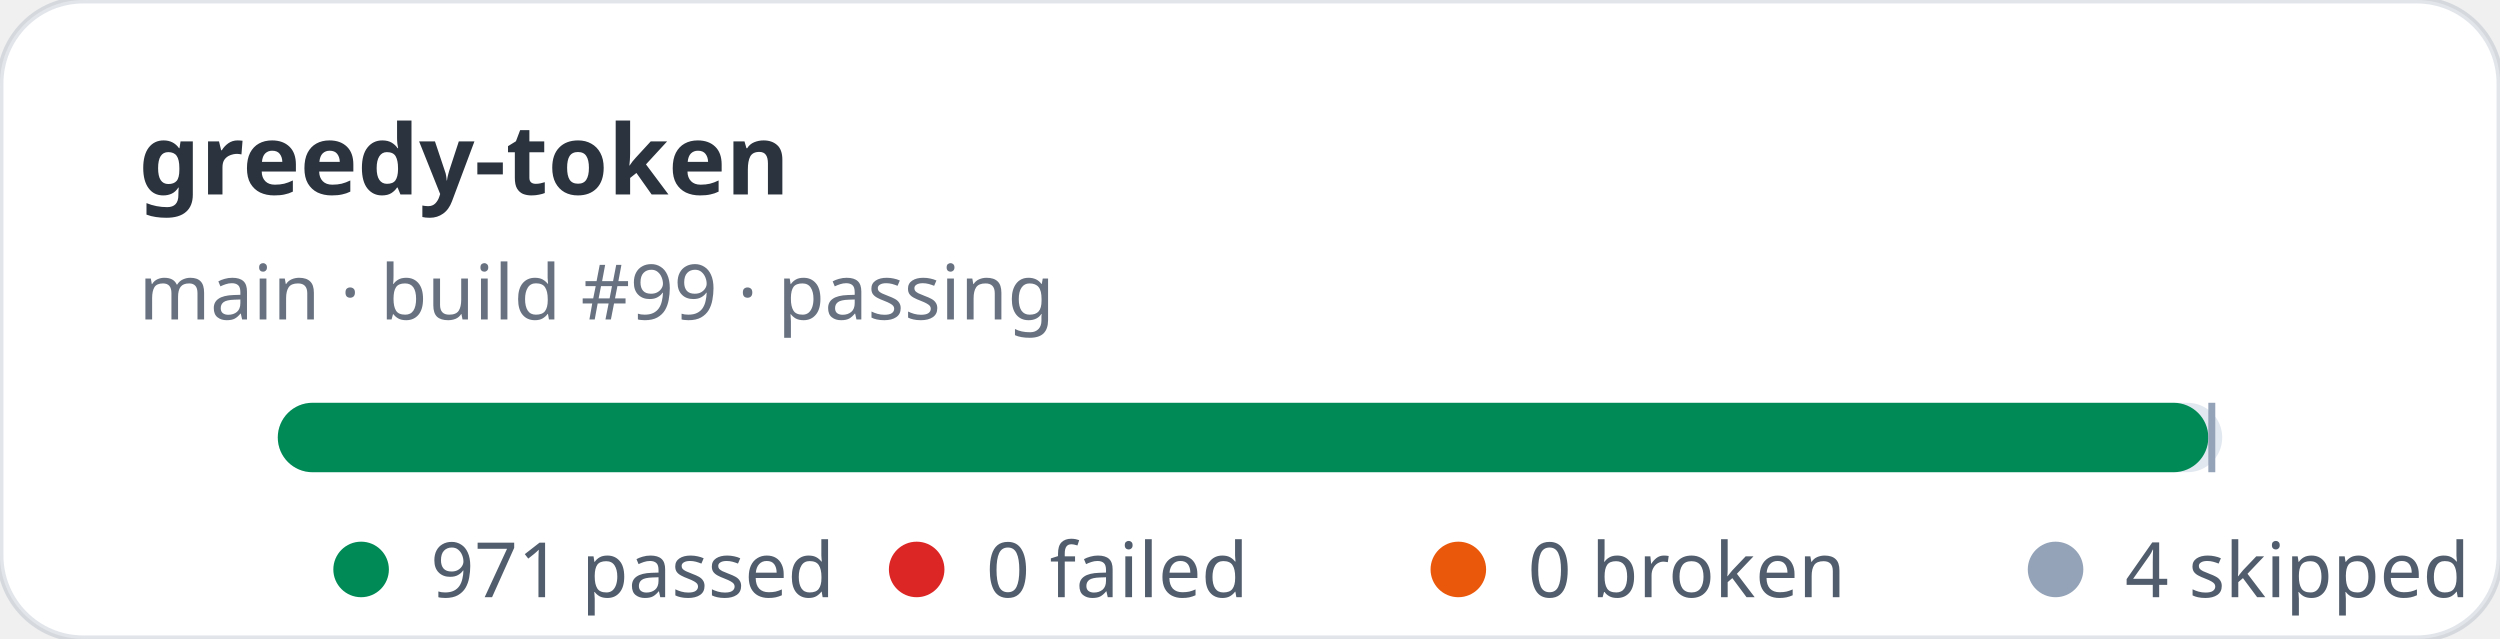
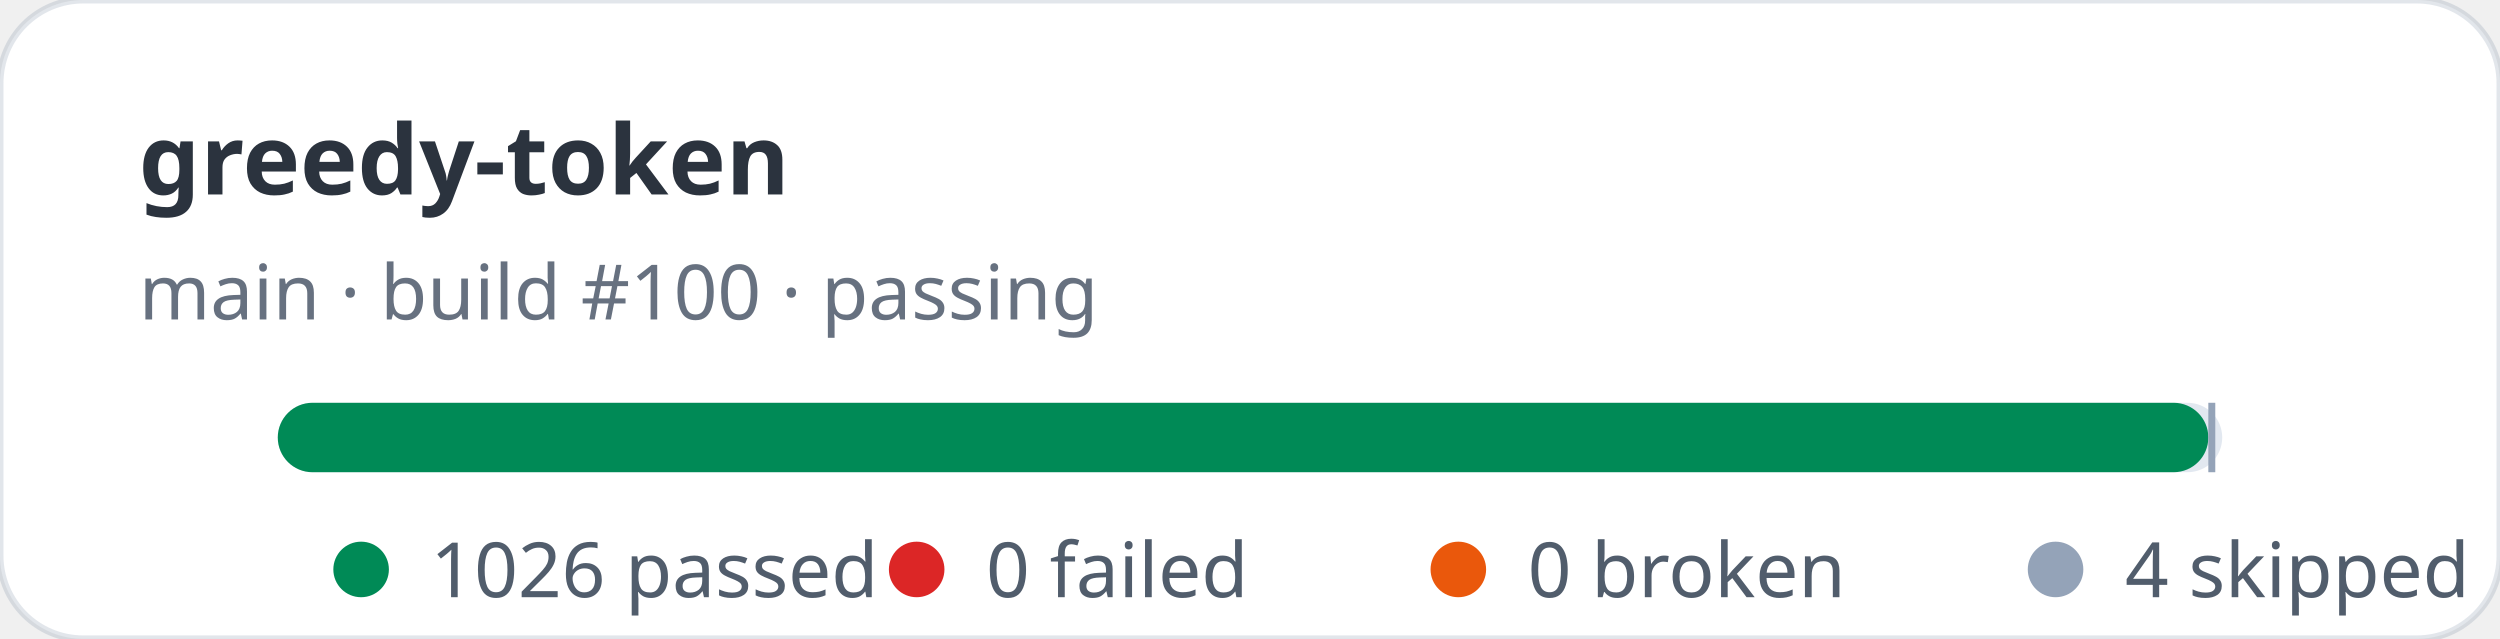
- <svg xmlns="http://www.w3.org/2000/svg" width="360" height="92" viewBox="0 0 360 92" role="img" aria-label="greedy-token stats: 971 passed, 0 failed">
+ <svg xmlns="http://www.w3.org/2000/svg" width="360" height="92" viewBox="0 0 360 92" role="img" aria-label="greedy-token stats: 1026 passed, 0 failed">
  <rect width="360" height="92" rx="12" fill="#ffffff" stroke="rgba(11,48,86,0.12)" />
  <text x="20" y="28" fill="rgba(1,10,24,0.83)" font-family="ui-sans-serif,system-ui,sans-serif" font-size="14" font-weight="700">greedy-token</text>
-   <text x="20" y="46" fill="rgba(2,19,44,0.6)" font-family="ui-sans-serif,system-ui,sans-serif" font-size="11">main · build #99 · passing</text>
+   <text x="20" y="46" fill="rgba(2,19,44,0.6)" font-family="ui-sans-serif,system-ui,sans-serif" font-size="11">main · build #100 · passing</text>
  <rect x="40" y="58" width="280" height="10" rx="5" fill="#e2e8f0" />
  <rect x="40" y="58" width="278" height="10" rx="5" fill="#008a56" />
  <rect x="318" y="58" width="1" height="10" fill="#94a3b8" />
  <g font-family="ui-sans-serif,system-ui,sans-serif" font-size="11" fill="rgba(1,18,40,0.68)">
    <circle cx="52" cy="82" r="4" fill="#008a56" />
-     <text x="62" y="86">971 passed</text>
+     <text x="62" y="86">1026 passed</text>
    <circle cx="132" cy="82" r="4" fill="#dc2626" />
    <text x="142" y="86">0 failed</text>
    <circle cx="210" cy="82" r="4" fill="#ea580c" />
    <text x="220" y="86">0 broken</text>
    <circle cx="296" cy="82" r="4" fill="#94a3b8" />
    <text x="306" y="86">4 skipped</text>
  </g>
</svg>
